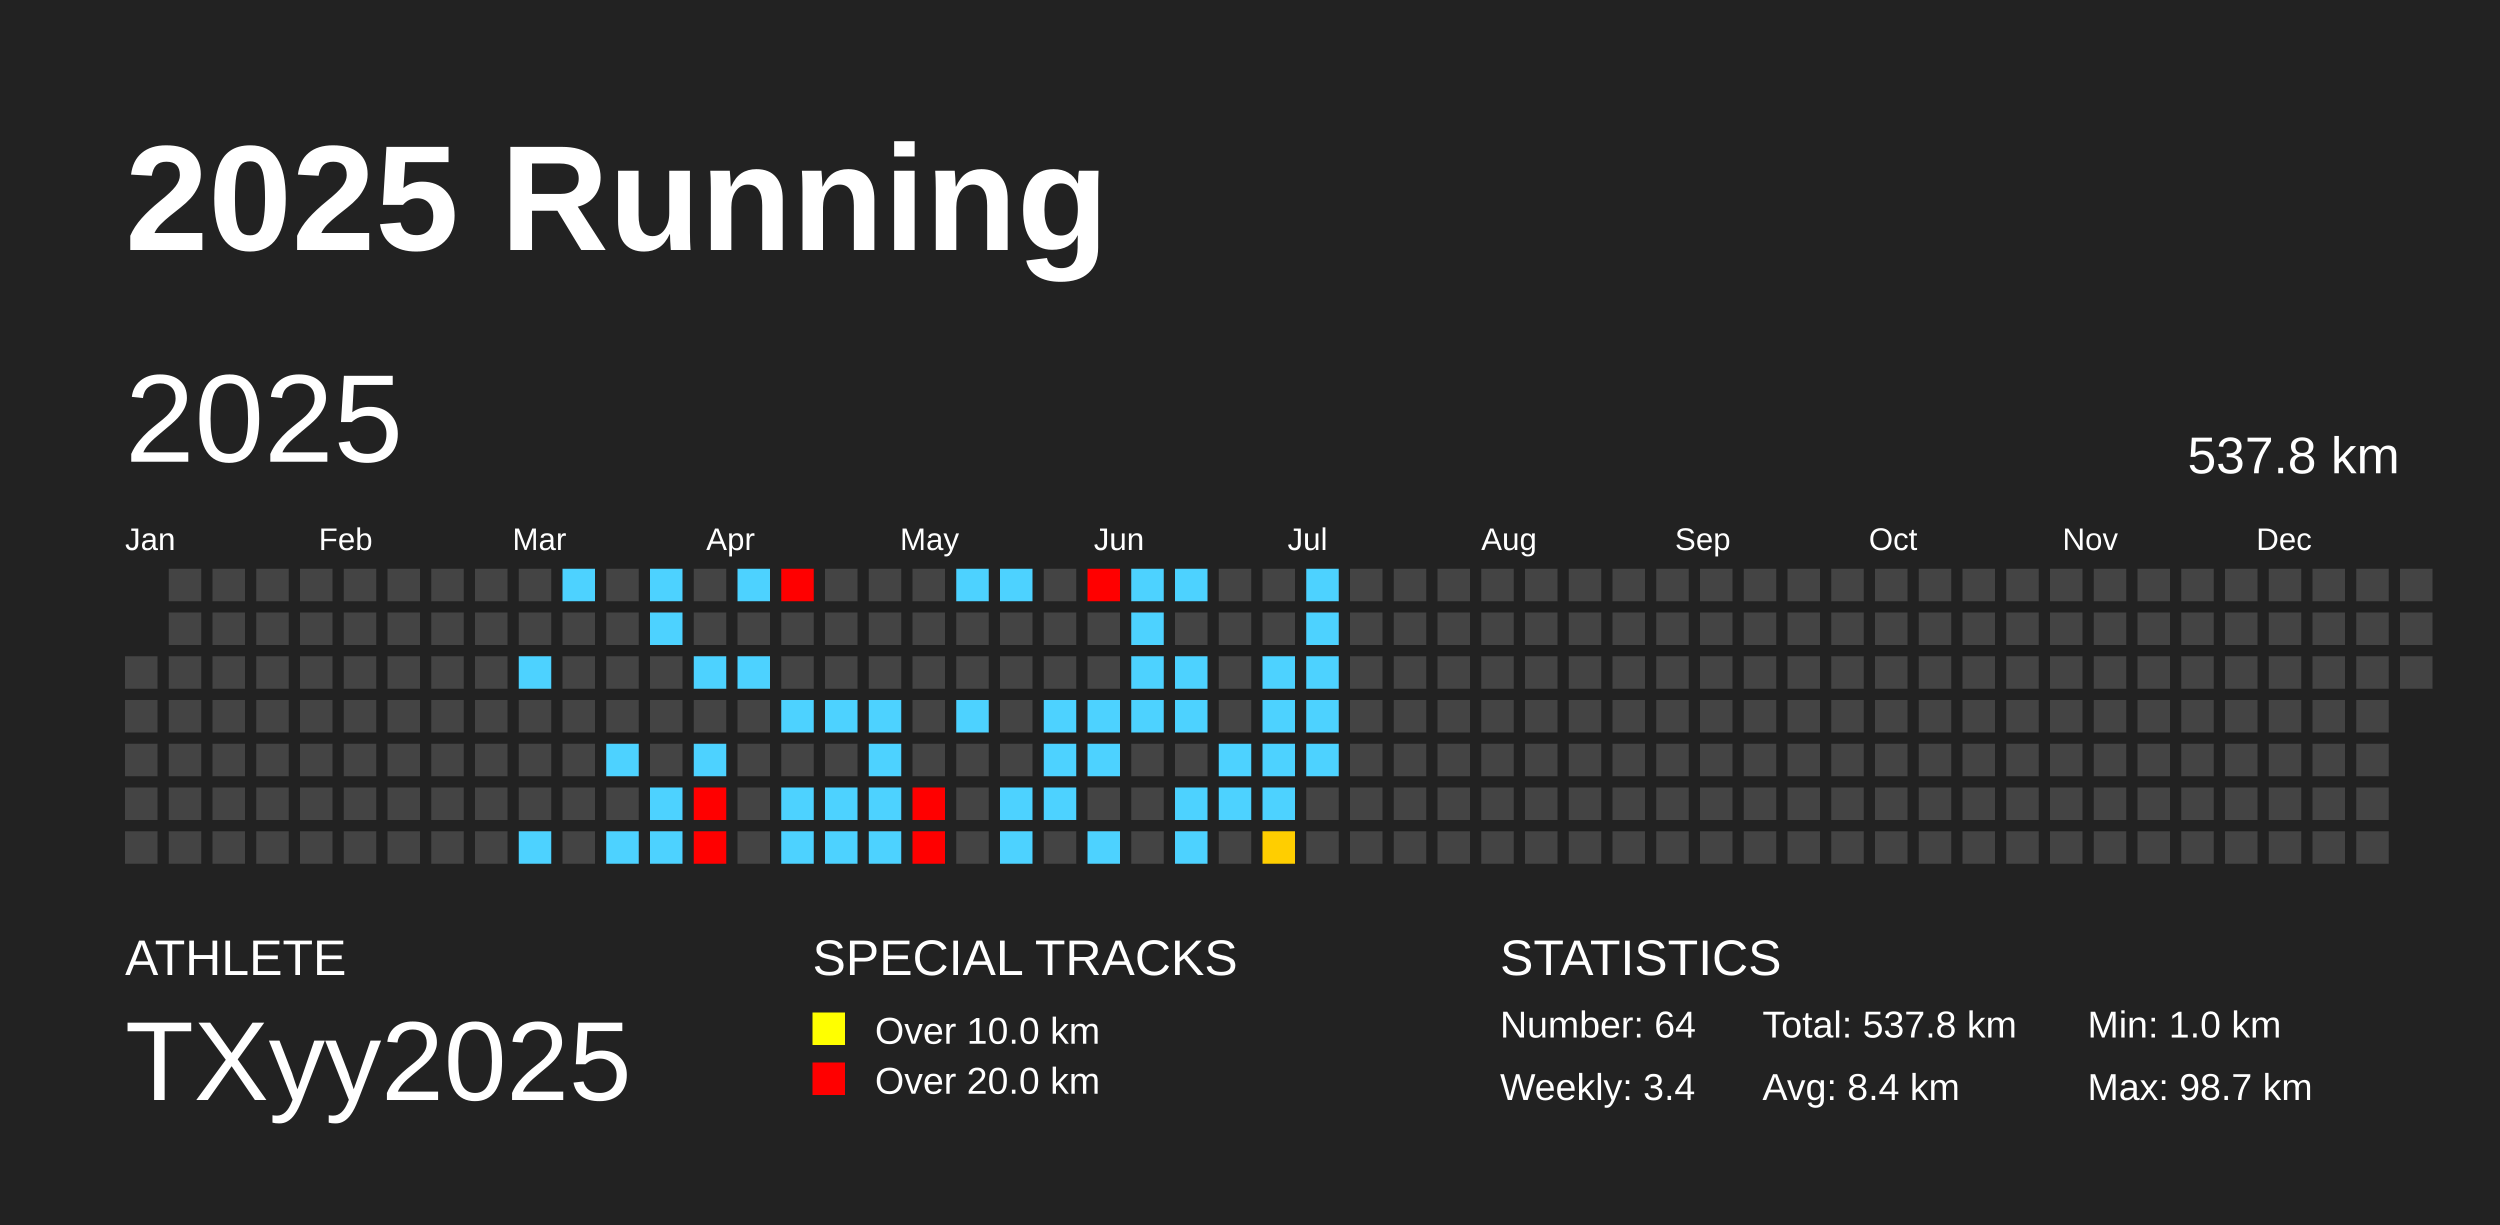
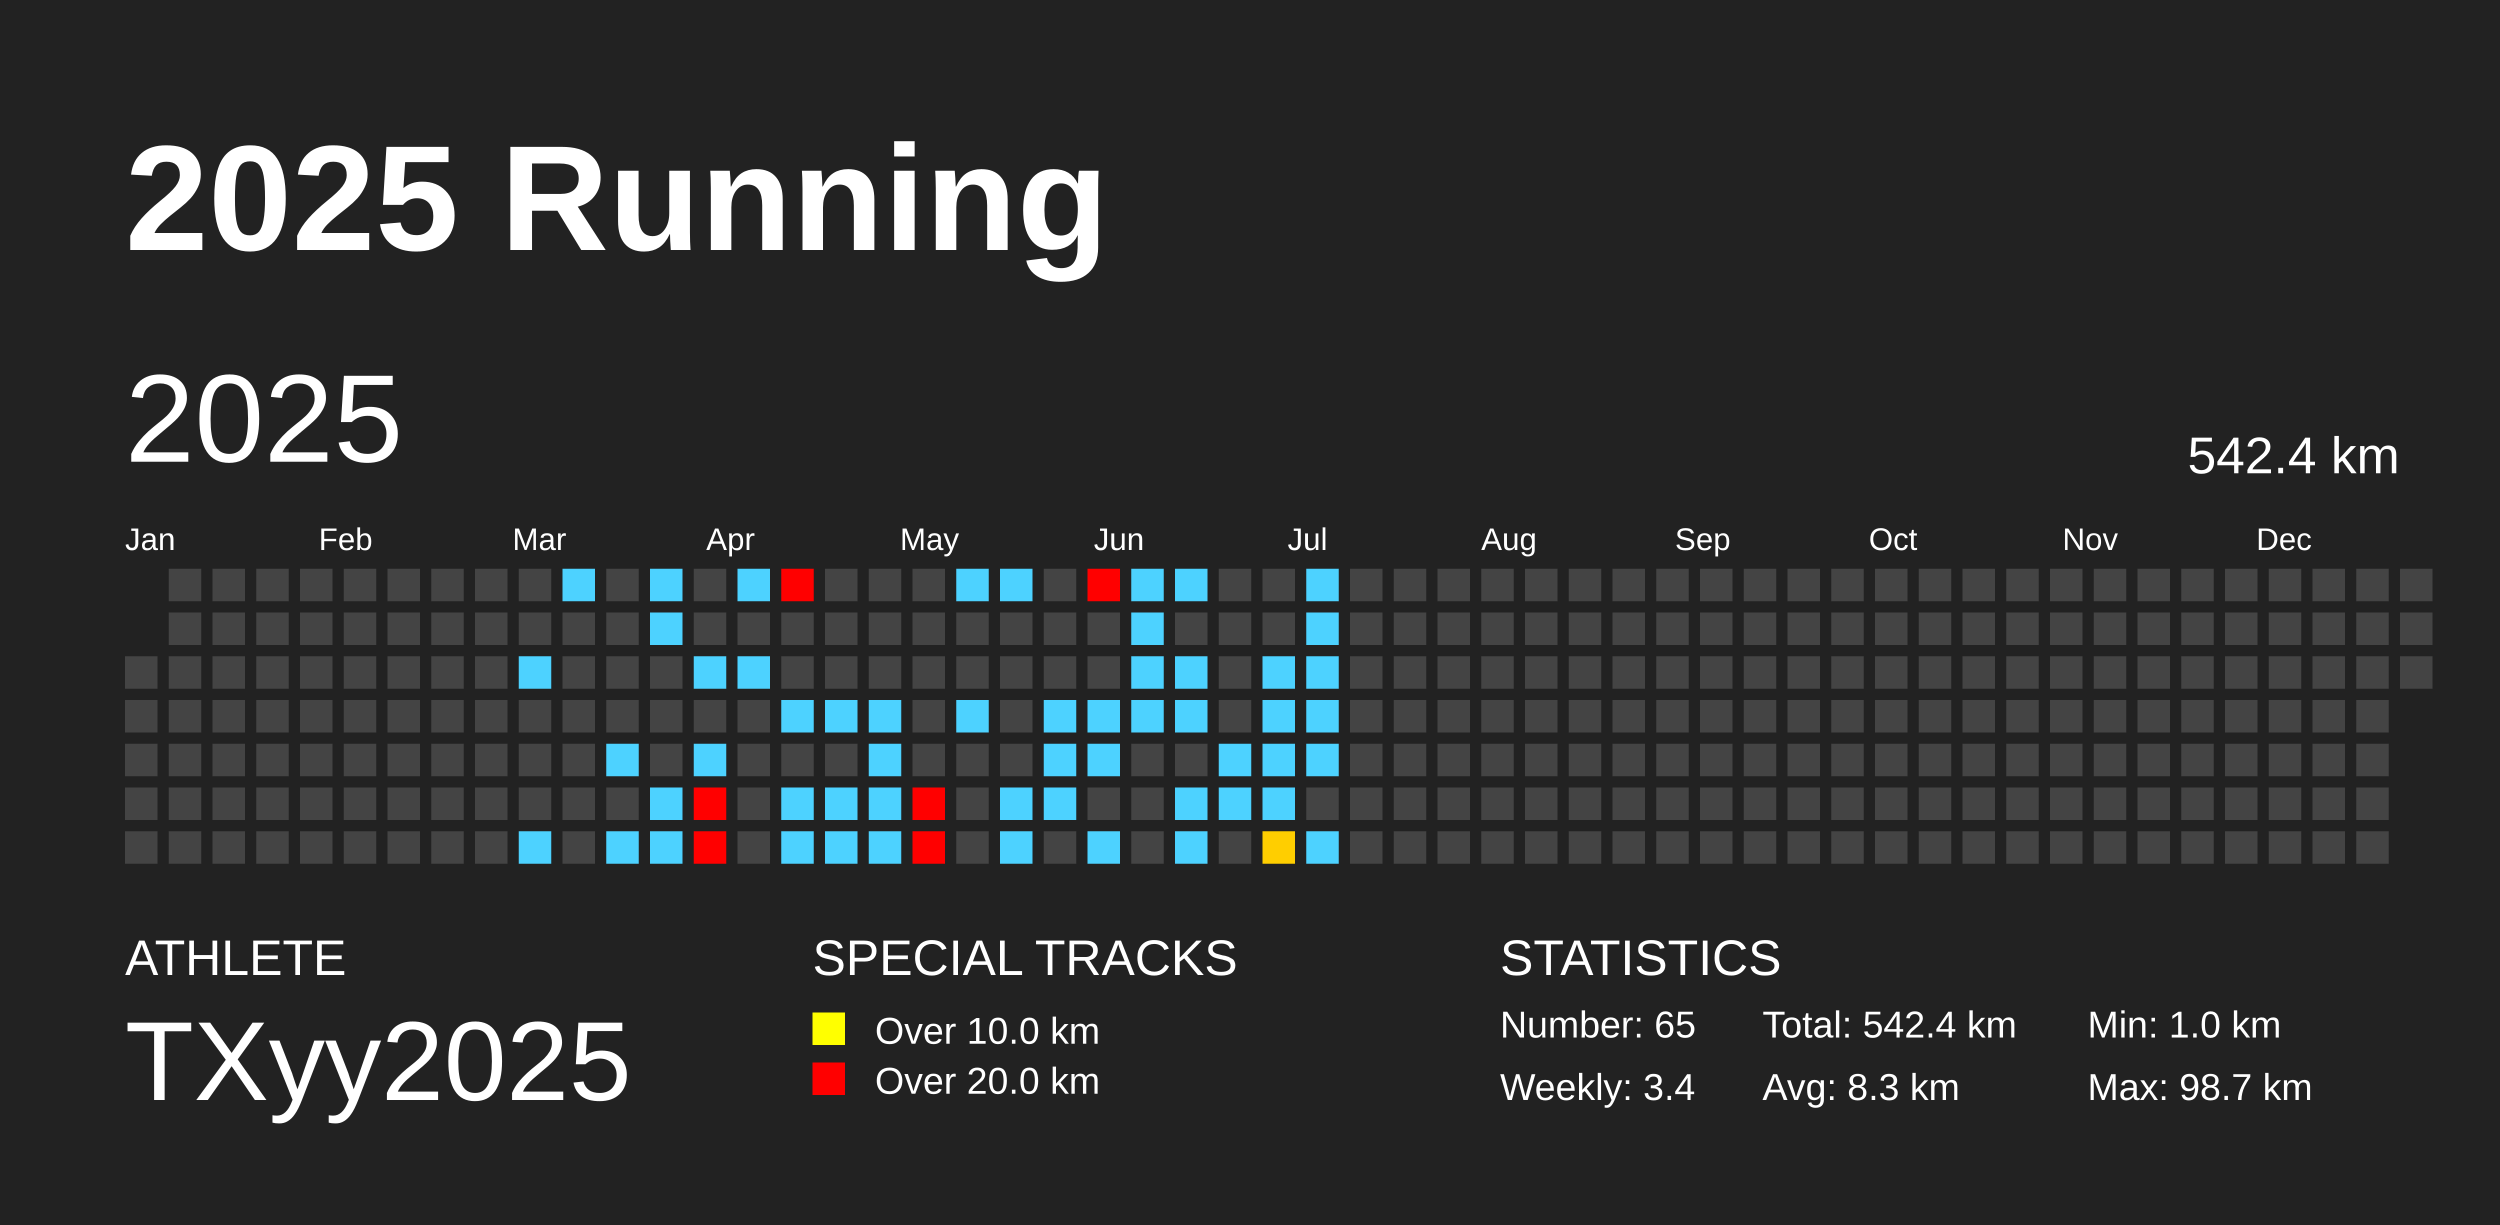
<svg xmlns="http://www.w3.org/2000/svg" baseProfile="full" height="98mm" version="1.1" viewBox="0,0,200,98" width="200mm">
  <defs />
  <rect fill="#222222" height="98" width="200" x="0" y="0" />
  <text fill="#FFFFFF" style="font-size:12px; font-family:Arial; font-weight:bold;" x="10" y="20">2025 Running</text>
  <text fill="#FFFFFF" style="font-size:4px; font-family:Arial" x="10" y="78">ATHLETE</text>
  <text fill="#FFFFFF" style="font-size:9px; font-family:Arial" x="10" y="88">TXyy2025</text>
  <text fill="#FFFFFF" style="font-size:4px; font-family:Arial" x="65" y="78">SPECIAL TRACKS</text>
  <rect fill="yellow" height="2.6" width="2.6" x="65" y="81" />
  <text fill="#FFFFFF" style="font-size:3px; font-family:Arial" x="70" y="83.5">Over 10.0 km</text>
  <rect fill="red" height="2.6" width="2.6" x="65" y="85" />
  <text fill="#FFFFFF" style="font-size:3px; font-family:Arial" x="70" y="87.5">Over 20.0 km</text>
  <text fill="#FFFFFF" style="font-size:4px; font-family:Arial" x="120" y="78">STATISTICS</text>
-   <text fill="#FFFFFF" style="font-size:3px; font-family:Arial" x="120" y="83">Number: 64</text>
+   <text fill="#FFFFFF" style="font-size:3px; font-family:Arial" x="120" y="83">Number: 65</text>
  <text fill="#FFFFFF" style="font-size:3px; font-family:Arial" x="120" y="88">Weekly: 3.4</text>
-   <text fill="#FFFFFF" style="font-size:3px; font-family:Arial" x="141" y="83">Total: 537.8 km</text>
-   <text fill="#FFFFFF" style="font-size:3px; font-family:Arial" x="141" y="88">Avg: 8.4 km</text>
+   <text fill="#FFFFFF" style="font-size:3px; font-family:Arial" x="141" y="83">Total: 542.4 km</text>
+   <text fill="#FFFFFF" style="font-size:3px; font-family:Arial" x="141" y="88">Avg: 8.3 km</text>
  <text fill="#FFFFFF" style="font-size:3px; font-family:Arial" x="167" y="83">Min: 1.0 km</text>
  <text fill="#FFFFFF" style="font-size:3px; font-family:Arial" x="167" y="88">Max: 98.7 km</text>
  <text dominant-baseline="hanging" fill="#FFFFFF" style="font-size:10.0px; font-family:Arial;" x="10" y="30">2025</text>
-   <text dominant-baseline="hanging" fill="#FFFFFF" style="font-size:4.125px; font-family:Arial;" x="175" y="35">537.8 km</text>
+   <text dominant-baseline="hanging" fill="#FFFFFF" style="font-size:4.125px; font-family:Arial;" x="175" y="35">542.4 km</text>
  <text fill="#FFFFFF" style="font-size:2.5px; font-family:Arial" x="10.0" y="44">Jan</text>
  <text fill="#FFFFFF" style="font-size:2.5px; font-family:Arial" x="25.5" y="44">Feb</text>
  <text fill="#FFFFFF" style="font-size:2.5px; font-family:Arial" x="41.0" y="44">Mar</text>
  <text fill="#FFFFFF" style="font-size:2.5px; font-family:Arial" x="56.5" y="44">Apr</text>
  <text fill="#FFFFFF" style="font-size:2.5px; font-family:Arial" x="72.0" y="44">May</text>
  <text fill="#FFFFFF" style="font-size:2.5px; font-family:Arial" x="87.5" y="44">Jun</text>
  <text fill="#FFFFFF" style="font-size:2.5px; font-family:Arial" x="103.0" y="44">Jul</text>
  <text fill="#FFFFFF" style="font-size:2.5px; font-family:Arial" x="118.5" y="44">Aug</text>
  <text fill="#FFFFFF" style="font-size:2.5px; font-family:Arial" x="134.0" y="44">Sep</text>
  <text fill="#FFFFFF" style="font-size:2.5px; font-family:Arial" x="149.5" y="44">Oct</text>
  <text fill="#FFFFFF" style="font-size:2.5px; font-family:Arial" x="165.0" y="44">Nov</text>
  <text fill="#FFFFFF" style="font-size:2.5px; font-family:Arial" x="180.5" y="44">Dec</text>
  <rect fill="#444444" height="2.6" width="2.6" x="10.0" y="52.5" />
  <rect fill="#444444" height="2.6" width="2.6" x="10.0" y="56.0" />
  <rect fill="#444444" height="2.6" width="2.6" x="10.0" y="59.5" />
  <rect fill="#444444" height="2.6" width="2.6" x="10.0" y="63.0" />
  <rect fill="#444444" height="2.6" width="2.6" x="10.0" y="66.5" />
  <rect fill="#444444" height="2.6" width="2.6" x="13.5" y="45.5" />
  <rect fill="#444444" height="2.6" width="2.6" x="13.5" y="49.0" />
  <rect fill="#444444" height="2.6" width="2.6" x="13.5" y="52.5" />
  <rect fill="#444444" height="2.6" width="2.6" x="13.5" y="56.0" />
  <rect fill="#444444" height="2.6" width="2.6" x="13.5" y="59.5" />
  <rect fill="#444444" height="2.6" width="2.6" x="13.5" y="63.0" />
  <rect fill="#444444" height="2.6" width="2.6" x="13.5" y="66.5" />
  <rect fill="#444444" height="2.6" width="2.6" x="17.0" y="45.5" />
  <rect fill="#444444" height="2.6" width="2.6" x="17.0" y="49.0" />
  <rect fill="#444444" height="2.6" width="2.6" x="17.0" y="52.5" />
  <rect fill="#444444" height="2.6" width="2.6" x="17.0" y="56.0" />
  <rect fill="#444444" height="2.6" width="2.6" x="17.0" y="59.5" />
  <rect fill="#444444" height="2.6" width="2.6" x="17.0" y="63.0" />
  <rect fill="#444444" height="2.6" width="2.6" x="17.0" y="66.5" />
  <rect fill="#444444" height="2.6" width="2.6" x="20.5" y="45.5" />
  <rect fill="#444444" height="2.6" width="2.6" x="20.5" y="49.0" />
  <rect fill="#444444" height="2.6" width="2.6" x="20.5" y="52.5" />
  <rect fill="#444444" height="2.6" width="2.6" x="20.5" y="56.0" />
  <rect fill="#444444" height="2.6" width="2.6" x="20.5" y="59.5" />
  <rect fill="#444444" height="2.6" width="2.6" x="20.5" y="63.0" />
  <rect fill="#444444" height="2.6" width="2.6" x="20.5" y="66.5" />
  <rect fill="#444444" height="2.6" width="2.6" x="24.0" y="45.5" />
  <rect fill="#444444" height="2.6" width="2.6" x="24.0" y="49.0" />
  <rect fill="#444444" height="2.6" width="2.6" x="24.0" y="52.5" />
  <rect fill="#444444" height="2.6" width="2.6" x="24.0" y="56.0" />
  <rect fill="#444444" height="2.6" width="2.6" x="24.0" y="59.5" />
  <rect fill="#444444" height="2.6" width="2.6" x="24.0" y="63.0" />
  <rect fill="#444444" height="2.6" width="2.6" x="24.0" y="66.5" />
  <rect fill="#444444" height="2.6" width="2.6" x="27.5" y="45.5" />
  <rect fill="#444444" height="2.6" width="2.6" x="27.5" y="49.0" />
  <rect fill="#444444" height="2.6" width="2.6" x="27.5" y="52.5" />
  <rect fill="#444444" height="2.6" width="2.6" x="27.5" y="56.0" />
  <rect fill="#444444" height="2.6" width="2.6" x="27.5" y="59.5" />
  <rect fill="#444444" height="2.6" width="2.6" x="27.5" y="63.0" />
  <rect fill="#444444" height="2.6" width="2.6" x="27.5" y="66.5" />
  <rect fill="#444444" height="2.6" width="2.6" x="31.0" y="45.5" />
  <rect fill="#444444" height="2.6" width="2.6" x="31.0" y="49.0" />
  <rect fill="#444444" height="2.6" width="2.6" x="31.0" y="52.5" />
  <rect fill="#444444" height="2.6" width="2.6" x="31.0" y="56.0" />
  <rect fill="#444444" height="2.6" width="2.6" x="31.0" y="59.5" />
  <rect fill="#444444" height="2.6" width="2.6" x="31.0" y="63.0" />
  <rect fill="#444444" height="2.6" width="2.6" x="31.0" y="66.5" />
  <rect fill="#444444" height="2.6" width="2.6" x="34.5" y="45.5" />
  <rect fill="#444444" height="2.6" width="2.6" x="34.5" y="49.0" />
  <rect fill="#444444" height="2.6" width="2.6" x="34.5" y="52.5" />
  <rect fill="#444444" height="2.6" width="2.6" x="34.5" y="56.0" />
  <rect fill="#444444" height="2.6" width="2.6" x="34.5" y="59.5" />
  <rect fill="#444444" height="2.6" width="2.6" x="34.5" y="63.0" />
  <rect fill="#444444" height="2.6" width="2.6" x="34.5" y="66.5" />
  <rect fill="#444444" height="2.6" width="2.6" x="38.0" y="45.5" />
  <rect fill="#444444" height="2.6" width="2.6" x="38.0" y="49.0" />
  <rect fill="#444444" height="2.6" width="2.6" x="38.0" y="52.5" />
  <rect fill="#444444" height="2.6" width="2.6" x="38.0" y="56.0" />
  <rect fill="#444444" height="2.6" width="2.6" x="38.0" y="59.5" />
  <rect fill="#444444" height="2.6" width="2.6" x="38.0" y="63.0" />
  <rect fill="#444444" height="2.6" width="2.6" x="38.0" y="66.5" />
  <rect fill="#444444" height="2.6" width="2.6" x="41.5" y="45.5" />
  <rect fill="#444444" height="2.6" width="2.6" x="41.5" y="49.0" />
  <rect fill="#4dd2ff" height="2.6" width="2.6" x="41.5" y="52.5" />
  <rect fill="#444444" height="2.6" width="2.6" x="41.5" y="56.0" />
  <rect fill="#444444" height="2.6" width="2.6" x="41.5" y="59.5" />
  <rect fill="#444444" height="2.6" width="2.6" x="41.5" y="63.0" />
  <rect fill="#4dd2ff" height="2.6" width="2.6" x="41.5" y="66.5" />
  <rect fill="#4dd2ff" height="2.6" width="2.6" x="45.0" y="45.5" />
  <rect fill="#444444" height="2.6" width="2.6" x="45.0" y="49.0" />
  <rect fill="#444444" height="2.6" width="2.6" x="45.0" y="52.5" />
  <rect fill="#444444" height="2.6" width="2.6" x="45.0" y="56.0" />
  <rect fill="#444444" height="2.6" width="2.6" x="45.0" y="59.5" />
  <rect fill="#444444" height="2.6" width="2.6" x="45.0" y="63.0" />
  <rect fill="#444444" height="2.6" width="2.6" x="45.0" y="66.5" />
  <rect fill="#444444" height="2.6" width="2.6" x="48.5" y="45.5" />
  <rect fill="#444444" height="2.6" width="2.6" x="48.5" y="49.0" />
  <rect fill="#444444" height="2.6" width="2.6" x="48.5" y="52.5" />
  <rect fill="#444444" height="2.6" width="2.6" x="48.5" y="56.0" />
  <rect fill="#4dd2ff" height="2.6" width="2.6" x="48.5" y="59.5" />
  <rect fill="#444444" height="2.6" width="2.6" x="48.5" y="63.0" />
  <rect fill="#4dd2ff" height="2.6" width="2.6" x="48.5" y="66.5" />
  <rect fill="#4dd2ff" height="2.6" width="2.6" x="52.0" y="45.5" />
  <rect fill="#4dd2ff" height="2.6" width="2.6" x="52.0" y="49.0" />
  <rect fill="#444444" height="2.6" width="2.6" x="52.0" y="52.5" />
  <rect fill="#444444" height="2.6" width="2.6" x="52.0" y="56.0" />
  <rect fill="#444444" height="2.6" width="2.6" x="52.0" y="59.5" />
  <rect fill="#4dd2ff" height="2.6" width="2.6" x="52.0" y="63.0" />
  <rect fill="#4dd2ff" height="2.6" width="2.6" x="52.0" y="66.5" />
  <rect fill="#444444" height="2.6" width="2.6" x="55.5" y="45.5" />
  <rect fill="#444444" height="2.6" width="2.6" x="55.5" y="49.0" />
  <rect fill="#4dd2ff" height="2.6" width="2.6" x="55.5" y="52.5" />
  <rect fill="#444444" height="2.6" width="2.6" x="55.5" y="56.0" />
  <rect fill="#4dd2ff" height="2.6" width="2.6" x="55.5" y="59.5" />
  <rect fill="red" height="2.6" width="2.6" x="55.5" y="63.0" />
  <rect fill="red" height="2.6" width="2.6" x="55.5" y="66.5" />
  <rect fill="#4dd2ff" height="2.6" width="2.6" x="59.0" y="45.5" />
  <rect fill="#444444" height="2.6" width="2.6" x="59.0" y="49.0" />
  <rect fill="#4dd2ff" height="2.6" width="2.6" x="59.0" y="52.5" />
  <rect fill="#444444" height="2.6" width="2.6" x="59.0" y="56.0" />
  <rect fill="#444444" height="2.6" width="2.6" x="59.0" y="59.5" />
  <rect fill="#444444" height="2.6" width="2.6" x="59.0" y="63.0" />
  <rect fill="#444444" height="2.6" width="2.6" x="59.0" y="66.5" />
  <rect fill="red" height="2.6" width="2.6" x="62.5" y="45.5" />
  <rect fill="#444444" height="2.6" width="2.6" x="62.5" y="49.0" />
  <rect fill="#444444" height="2.6" width="2.6" x="62.5" y="52.5" />
  <rect fill="#4dd2ff" height="2.6" width="2.6" x="62.5" y="56.0" />
  <rect fill="#444444" height="2.6" width="2.6" x="62.5" y="59.5" />
  <rect fill="#4dd2ff" height="2.6" width="2.6" x="62.5" y="63.0" />
  <rect fill="#4dd2ff" height="2.6" width="2.6" x="62.5" y="66.5" />
  <rect fill="#444444" height="2.6" width="2.6" x="66.0" y="45.5" />
  <rect fill="#444444" height="2.6" width="2.6" x="66.0" y="49.0" />
  <rect fill="#444444" height="2.6" width="2.6" x="66.0" y="52.5" />
  <rect fill="#4dd2ff" height="2.6" width="2.6" x="66.0" y="56.0" />
  <rect fill="#444444" height="2.6" width="2.6" x="66.0" y="59.5" />
  <rect fill="#4dd2ff" height="2.6" width="2.6" x="66.0" y="63.0" />
  <rect fill="#4dd2ff" height="2.6" width="2.6" x="66.0" y="66.5" />
  <rect fill="#444444" height="2.6" width="2.6" x="69.5" y="45.5" />
  <rect fill="#444444" height="2.6" width="2.6" x="69.5" y="49.0" />
  <rect fill="#444444" height="2.6" width="2.6" x="69.5" y="52.5" />
  <rect fill="#4dd2ff" height="2.6" width="2.6" x="69.5" y="56.0" />
  <rect fill="#4dd2ff" height="2.6" width="2.6" x="69.5" y="59.5" />
  <rect fill="#4dd2ff" height="2.6" width="2.6" x="69.5" y="63.0" />
  <rect fill="#4dd2ff" height="2.6" width="2.6" x="69.5" y="66.5" />
  <rect fill="#444444" height="2.6" width="2.6" x="73.0" y="45.5" />
  <rect fill="#444444" height="2.6" width="2.6" x="73.0" y="49.0" />
  <rect fill="#444444" height="2.6" width="2.6" x="73.0" y="52.5" />
  <rect fill="#444444" height="2.6" width="2.6" x="73.0" y="56.0" />
  <rect fill="#444444" height="2.6" width="2.6" x="73.0" y="59.5" />
  <rect fill="red" height="2.6" width="2.6" x="73.0" y="63.0" />
  <rect fill="red" height="2.6" width="2.6" x="73.0" y="66.5" />
  <rect fill="#4dd2ff" height="2.6" width="2.6" x="76.5" y="45.5" />
  <rect fill="#444444" height="2.6" width="2.6" x="76.5" y="49.0" />
  <rect fill="#444444" height="2.6" width="2.6" x="76.5" y="52.5" />
  <rect fill="#4dd2ff" height="2.6" width="2.6" x="76.5" y="56.0" />
  <rect fill="#444444" height="2.6" width="2.6" x="76.5" y="59.5" />
  <rect fill="#444444" height="2.6" width="2.6" x="76.5" y="63.0" />
  <rect fill="#444444" height="2.6" width="2.6" x="76.5" y="66.5" />
  <rect fill="#4dd2ff" height="2.6" width="2.6" x="80.0" y="45.5" />
  <rect fill="#444444" height="2.6" width="2.6" x="80.0" y="49.0" />
  <rect fill="#444444" height="2.6" width="2.6" x="80.0" y="52.5" />
  <rect fill="#444444" height="2.6" width="2.6" x="80.0" y="56.0" />
  <rect fill="#444444" height="2.6" width="2.6" x="80.0" y="59.5" />
  <rect fill="#4dd2ff" height="2.6" width="2.6" x="80.0" y="63.0" />
  <rect fill="#4dd2ff" height="2.6" width="2.6" x="80.0" y="66.5" />
  <rect fill="#444444" height="2.6" width="2.6" x="83.5" y="45.5" />
  <rect fill="#444444" height="2.6" width="2.6" x="83.5" y="49.0" />
  <rect fill="#444444" height="2.6" width="2.6" x="83.5" y="52.5" />
  <rect fill="#4dd2ff" height="2.6" width="2.6" x="83.5" y="56.0" />
  <rect fill="#4dd2ff" height="2.6" width="2.6" x="83.5" y="59.5" />
  <rect fill="#4dd2ff" height="2.6" width="2.6" x="83.5" y="63.0" />
  <rect fill="#444444" height="2.6" width="2.6" x="83.5" y="66.5" />
  <rect fill="red" height="2.6" width="2.6" x="87.0" y="45.5" />
  <rect fill="#444444" height="2.6" width="2.6" x="87.0" y="49.0" />
  <rect fill="#444444" height="2.6" width="2.6" x="87.0" y="52.5" />
  <rect fill="#4dd2ff" height="2.6" width="2.6" x="87.0" y="56.0" />
  <rect fill="#4dd2ff" height="2.6" width="2.6" x="87.0" y="59.5" />
  <rect fill="#444444" height="2.6" width="2.6" x="87.0" y="63.0" />
  <rect fill="#4dd2ff" height="2.6" width="2.6" x="87.0" y="66.5" />
  <rect fill="#4dd2ff" height="2.6" width="2.6" x="90.5" y="45.5" />
  <rect fill="#4dd2ff" height="2.6" width="2.6" x="90.5" y="49.0" />
  <rect fill="#4dd2ff" height="2.6" width="2.6" x="90.5" y="52.5" />
  <rect fill="#4dd2ff" height="2.6" width="2.6" x="90.5" y="56.0" />
  <rect fill="#444444" height="2.6" width="2.6" x="90.5" y="59.5" />
  <rect fill="#444444" height="2.6" width="2.6" x="90.5" y="63.0" />
  <rect fill="#444444" height="2.6" width="2.6" x="90.5" y="66.5" />
  <rect fill="#4dd2ff" height="2.6" width="2.6" x="94.0" y="45.5" />
  <rect fill="#444444" height="2.6" width="2.6" x="94.0" y="49.0" />
  <rect fill="#4dd2ff" height="2.6" width="2.6" x="94.0" y="52.5" />
  <rect fill="#4dd2ff" height="2.6" width="2.6" x="94.0" y="56.0" />
  <rect fill="#444444" height="2.6" width="2.6" x="94.0" y="59.5" />
  <rect fill="#4dd2ff" height="2.6" width="2.6" x="94.0" y="63.0" />
  <rect fill="#4dd2ff" height="2.6" width="2.6" x="94.0" y="66.5" />
  <rect fill="#444444" height="2.6" width="2.6" x="97.5" y="45.5" />
  <rect fill="#444444" height="2.6" width="2.6" x="97.5" y="49.0" />
  <rect fill="#444444" height="2.6" width="2.6" x="97.5" y="52.5" />
  <rect fill="#444444" height="2.6" width="2.6" x="97.5" y="56.0" />
  <rect fill="#4dd2ff" height="2.6" width="2.6" x="97.5" y="59.5" />
  <rect fill="#4dd2ff" height="2.6" width="2.6" x="97.5" y="63.0" />
  <rect fill="#444444" height="2.6" width="2.6" x="97.5" y="66.5" />
  <rect fill="#444444" height="2.6" width="2.6" x="101.0" y="45.5" />
  <rect fill="#444444" height="2.6" width="2.6" x="101.0" y="49.0" />
  <rect fill="#4dd2ff" height="2.6" width="2.6" x="101.0" y="52.5" />
  <rect fill="#4dd2ff" height="2.6" width="2.6" x="101.0" y="56.0" />
  <rect fill="#4dd2ff" height="2.6" width="2.6" x="101.0" y="59.5" />
  <rect fill="#4dd2ff" height="2.6" width="2.6" x="101.0" y="63.0" />
  <rect fill="#ffce00" height="2.6" width="2.6" x="101.0" y="66.5" />
  <rect fill="#4dd2ff" height="2.6" width="2.6" x="104.5" y="45.5" />
  <rect fill="#4dd2ff" height="2.6" width="2.6" x="104.5" y="49.0" />
  <rect fill="#4dd2ff" height="2.6" width="2.6" x="104.5" y="52.5" />
  <rect fill="#4dd2ff" height="2.6" width="2.6" x="104.5" y="56.0" />
  <rect fill="#4dd2ff" height="2.6" width="2.6" x="104.5" y="59.5" />
  <rect fill="#444444" height="2.6" width="2.6" x="104.5" y="63.0" />
-   <rect fill="#444444" height="2.6" width="2.6" x="104.5" y="66.5" />
+   <rect fill="#4dd2ff" height="2.6" width="2.6" x="104.5" y="66.5" />
  <rect fill="#444444" height="2.6" width="2.6" x="108.0" y="45.5" />
  <rect fill="#444444" height="2.6" width="2.6" x="108.0" y="49.0" />
  <rect fill="#444444" height="2.6" width="2.6" x="108.0" y="52.5" />
  <rect fill="#444444" height="2.6" width="2.6" x="108.0" y="56.0" />
  <rect fill="#444444" height="2.6" width="2.6" x="108.0" y="59.5" />
  <rect fill="#444444" height="2.6" width="2.6" x="108.0" y="63.0" />
  <rect fill="#444444" height="2.6" width="2.6" x="108.0" y="66.5" />
  <rect fill="#444444" height="2.6" width="2.6" x="111.5" y="45.5" />
  <rect fill="#444444" height="2.6" width="2.6" x="111.5" y="49.0" />
  <rect fill="#444444" height="2.6" width="2.6" x="111.5" y="52.5" />
  <rect fill="#444444" height="2.6" width="2.6" x="111.5" y="56.0" />
  <rect fill="#444444" height="2.6" width="2.6" x="111.5" y="59.5" />
  <rect fill="#444444" height="2.6" width="2.6" x="111.5" y="63.0" />
  <rect fill="#444444" height="2.6" width="2.6" x="111.5" y="66.5" />
  <rect fill="#444444" height="2.6" width="2.6" x="115.0" y="45.5" />
  <rect fill="#444444" height="2.6" width="2.6" x="115.0" y="49.0" />
  <rect fill="#444444" height="2.6" width="2.6" x="115.0" y="52.5" />
  <rect fill="#444444" height="2.6" width="2.6" x="115.0" y="56.0" />
  <rect fill="#444444" height="2.6" width="2.6" x="115.0" y="59.5" />
  <rect fill="#444444" height="2.6" width="2.6" x="115.0" y="63.0" />
  <rect fill="#444444" height="2.6" width="2.6" x="115.0" y="66.5" />
  <rect fill="#444444" height="2.6" width="2.6" x="118.5" y="45.5" />
  <rect fill="#444444" height="2.6" width="2.6" x="118.5" y="49.0" />
  <rect fill="#444444" height="2.6" width="2.6" x="118.5" y="52.5" />
  <rect fill="#444444" height="2.6" width="2.6" x="118.5" y="56.0" />
  <rect fill="#444444" height="2.6" width="2.6" x="118.5" y="59.5" />
  <rect fill="#444444" height="2.6" width="2.6" x="118.5" y="63.0" />
  <rect fill="#444444" height="2.6" width="2.6" x="118.5" y="66.5" />
  <rect fill="#444444" height="2.6" width="2.6" x="122.0" y="45.5" />
  <rect fill="#444444" height="2.6" width="2.6" x="122.0" y="49.0" />
  <rect fill="#444444" height="2.6" width="2.6" x="122.0" y="52.5" />
  <rect fill="#444444" height="2.6" width="2.6" x="122.0" y="56.0" />
  <rect fill="#444444" height="2.6" width="2.6" x="122.0" y="59.5" />
  <rect fill="#444444" height="2.6" width="2.6" x="122.0" y="63.0" />
  <rect fill="#444444" height="2.6" width="2.6" x="122.0" y="66.5" />
  <rect fill="#444444" height="2.6" width="2.6" x="125.5" y="45.5" />
  <rect fill="#444444" height="2.6" width="2.6" x="125.5" y="49.0" />
  <rect fill="#444444" height="2.6" width="2.6" x="125.5" y="52.5" />
  <rect fill="#444444" height="2.6" width="2.6" x="125.5" y="56.0" />
  <rect fill="#444444" height="2.6" width="2.6" x="125.5" y="59.5" />
  <rect fill="#444444" height="2.6" width="2.6" x="125.5" y="63.0" />
  <rect fill="#444444" height="2.6" width="2.6" x="125.5" y="66.5" />
  <rect fill="#444444" height="2.6" width="2.6" x="129.0" y="45.5" />
  <rect fill="#444444" height="2.6" width="2.6" x="129.0" y="49.0" />
  <rect fill="#444444" height="2.6" width="2.6" x="129.0" y="52.5" />
  <rect fill="#444444" height="2.6" width="2.6" x="129.0" y="56.0" />
  <rect fill="#444444" height="2.6" width="2.6" x="129.0" y="59.5" />
  <rect fill="#444444" height="2.6" width="2.6" x="129.0" y="63.0" />
  <rect fill="#444444" height="2.6" width="2.6" x="129.0" y="66.5" />
  <rect fill="#444444" height="2.6" width="2.6" x="132.5" y="45.5" />
  <rect fill="#444444" height="2.6" width="2.6" x="132.5" y="49.0" />
  <rect fill="#444444" height="2.6" width="2.6" x="132.5" y="52.5" />
  <rect fill="#444444" height="2.6" width="2.6" x="132.5" y="56.0" />
  <rect fill="#444444" height="2.6" width="2.6" x="132.5" y="59.5" />
  <rect fill="#444444" height="2.6" width="2.6" x="132.5" y="63.0" />
  <rect fill="#444444" height="2.6" width="2.6" x="132.5" y="66.5" />
  <rect fill="#444444" height="2.6" width="2.6" x="136.0" y="45.5" />
  <rect fill="#444444" height="2.6" width="2.6" x="136.0" y="49.0" />
  <rect fill="#444444" height="2.6" width="2.6" x="136.0" y="52.5" />
  <rect fill="#444444" height="2.6" width="2.6" x="136.0" y="56.0" />
  <rect fill="#444444" height="2.6" width="2.6" x="136.0" y="59.5" />
  <rect fill="#444444" height="2.6" width="2.6" x="136.0" y="63.0" />
  <rect fill="#444444" height="2.6" width="2.6" x="136.0" y="66.5" />
  <rect fill="#444444" height="2.6" width="2.6" x="139.5" y="45.5" />
  <rect fill="#444444" height="2.6" width="2.6" x="139.5" y="49.0" />
  <rect fill="#444444" height="2.6" width="2.6" x="139.5" y="52.5" />
  <rect fill="#444444" height="2.6" width="2.6" x="139.5" y="56.0" />
  <rect fill="#444444" height="2.6" width="2.6" x="139.5" y="59.5" />
  <rect fill="#444444" height="2.6" width="2.6" x="139.5" y="63.0" />
  <rect fill="#444444" height="2.6" width="2.6" x="139.5" y="66.5" />
  <rect fill="#444444" height="2.6" width="2.6" x="143.0" y="45.5" />
  <rect fill="#444444" height="2.6" width="2.6" x="143.0" y="49.0" />
  <rect fill="#444444" height="2.6" width="2.6" x="143.0" y="52.5" />
  <rect fill="#444444" height="2.6" width="2.6" x="143.0" y="56.0" />
  <rect fill="#444444" height="2.6" width="2.6" x="143.0" y="59.5" />
  <rect fill="#444444" height="2.6" width="2.6" x="143.0" y="63.0" />
  <rect fill="#444444" height="2.6" width="2.6" x="143.0" y="66.5" />
  <rect fill="#444444" height="2.6" width="2.6" x="146.5" y="45.5" />
  <rect fill="#444444" height="2.6" width="2.6" x="146.5" y="49.0" />
  <rect fill="#444444" height="2.6" width="2.6" x="146.5" y="52.5" />
  <rect fill="#444444" height="2.6" width="2.6" x="146.5" y="56.0" />
  <rect fill="#444444" height="2.6" width="2.6" x="146.5" y="59.5" />
  <rect fill="#444444" height="2.6" width="2.6" x="146.5" y="63.0" />
  <rect fill="#444444" height="2.6" width="2.6" x="146.5" y="66.5" />
  <rect fill="#444444" height="2.6" width="2.6" x="150.0" y="45.5" />
  <rect fill="#444444" height="2.6" width="2.6" x="150.0" y="49.0" />
  <rect fill="#444444" height="2.6" width="2.6" x="150.0" y="52.5" />
  <rect fill="#444444" height="2.6" width="2.6" x="150.0" y="56.0" />
  <rect fill="#444444" height="2.6" width="2.6" x="150.0" y="59.5" />
  <rect fill="#444444" height="2.6" width="2.6" x="150.0" y="63.0" />
  <rect fill="#444444" height="2.6" width="2.6" x="150.0" y="66.5" />
  <rect fill="#444444" height="2.6" width="2.6" x="153.5" y="45.5" />
  <rect fill="#444444" height="2.6" width="2.6" x="153.5" y="49.0" />
  <rect fill="#444444" height="2.6" width="2.6" x="153.5" y="52.5" />
  <rect fill="#444444" height="2.6" width="2.6" x="153.5" y="56.0" />
  <rect fill="#444444" height="2.6" width="2.6" x="153.5" y="59.5" />
  <rect fill="#444444" height="2.6" width="2.6" x="153.5" y="63.0" />
  <rect fill="#444444" height="2.6" width="2.6" x="153.5" y="66.5" />
  <rect fill="#444444" height="2.6" width="2.6" x="157.0" y="45.5" />
  <rect fill="#444444" height="2.6" width="2.6" x="157.0" y="49.0" />
  <rect fill="#444444" height="2.6" width="2.6" x="157.0" y="52.5" />
  <rect fill="#444444" height="2.6" width="2.6" x="157.0" y="56.0" />
  <rect fill="#444444" height="2.6" width="2.6" x="157.0" y="59.5" />
  <rect fill="#444444" height="2.6" width="2.6" x="157.0" y="63.0" />
  <rect fill="#444444" height="2.6" width="2.6" x="157.0" y="66.5" />
  <rect fill="#444444" height="2.6" width="2.6" x="160.5" y="45.5" />
  <rect fill="#444444" height="2.6" width="2.6" x="160.5" y="49.0" />
  <rect fill="#444444" height="2.6" width="2.6" x="160.5" y="52.5" />
  <rect fill="#444444" height="2.6" width="2.6" x="160.5" y="56.0" />
  <rect fill="#444444" height="2.6" width="2.6" x="160.5" y="59.5" />
  <rect fill="#444444" height="2.6" width="2.6" x="160.5" y="63.0" />
  <rect fill="#444444" height="2.6" width="2.6" x="160.5" y="66.5" />
  <rect fill="#444444" height="2.6" width="2.6" x="164.0" y="45.5" />
  <rect fill="#444444" height="2.6" width="2.6" x="164.0" y="49.0" />
  <rect fill="#444444" height="2.6" width="2.6" x="164.0" y="52.5" />
  <rect fill="#444444" height="2.6" width="2.6" x="164.0" y="56.0" />
  <rect fill="#444444" height="2.6" width="2.6" x="164.0" y="59.5" />
  <rect fill="#444444" height="2.6" width="2.6" x="164.0" y="63.0" />
  <rect fill="#444444" height="2.6" width="2.6" x="164.0" y="66.5" />
  <rect fill="#444444" height="2.6" width="2.6" x="167.5" y="45.5" />
  <rect fill="#444444" height="2.6" width="2.6" x="167.5" y="49.0" />
  <rect fill="#444444" height="2.6" width="2.6" x="167.5" y="52.5" />
  <rect fill="#444444" height="2.6" width="2.6" x="167.5" y="56.0" />
  <rect fill="#444444" height="2.6" width="2.6" x="167.5" y="59.5" />
  <rect fill="#444444" height="2.6" width="2.6" x="167.5" y="63.0" />
  <rect fill="#444444" height="2.6" width="2.6" x="167.5" y="66.5" />
  <rect fill="#444444" height="2.6" width="2.6" x="171.0" y="45.5" />
  <rect fill="#444444" height="2.6" width="2.6" x="171.0" y="49.0" />
  <rect fill="#444444" height="2.6" width="2.6" x="171.0" y="52.5" />
  <rect fill="#444444" height="2.6" width="2.6" x="171.0" y="56.0" />
  <rect fill="#444444" height="2.6" width="2.6" x="171.0" y="59.5" />
  <rect fill="#444444" height="2.6" width="2.6" x="171.0" y="63.0" />
  <rect fill="#444444" height="2.6" width="2.6" x="171.0" y="66.5" />
  <rect fill="#444444" height="2.6" width="2.6" x="174.5" y="45.5" />
  <rect fill="#444444" height="2.6" width="2.6" x="174.5" y="49.0" />
  <rect fill="#444444" height="2.6" width="2.6" x="174.5" y="52.5" />
  <rect fill="#444444" height="2.6" width="2.6" x="174.5" y="56.0" />
  <rect fill="#444444" height="2.6" width="2.6" x="174.5" y="59.5" />
  <rect fill="#444444" height="2.6" width="2.6" x="174.5" y="63.0" />
  <rect fill="#444444" height="2.6" width="2.6" x="174.5" y="66.5" />
  <rect fill="#444444" height="2.6" width="2.6" x="178.0" y="45.5" />
  <rect fill="#444444" height="2.6" width="2.6" x="178.0" y="49.0" />
  <rect fill="#444444" height="2.6" width="2.6" x="178.0" y="52.5" />
  <rect fill="#444444" height="2.6" width="2.6" x="178.0" y="56.0" />
  <rect fill="#444444" height="2.6" width="2.6" x="178.0" y="59.5" />
  <rect fill="#444444" height="2.6" width="2.6" x="178.0" y="63.0" />
  <rect fill="#444444" height="2.6" width="2.6" x="178.0" y="66.5" />
  <rect fill="#444444" height="2.6" width="2.6" x="181.5" y="45.5" />
  <rect fill="#444444" height="2.6" width="2.6" x="181.5" y="49.0" />
  <rect fill="#444444" height="2.6" width="2.6" x="181.5" y="52.5" />
  <rect fill="#444444" height="2.6" width="2.6" x="181.5" y="56.0" />
  <rect fill="#444444" height="2.6" width="2.6" x="181.5" y="59.5" />
  <rect fill="#444444" height="2.6" width="2.6" x="181.5" y="63.0" />
  <rect fill="#444444" height="2.6" width="2.6" x="181.5" y="66.5" />
  <rect fill="#444444" height="2.6" width="2.6" x="185.0" y="45.5" />
  <rect fill="#444444" height="2.6" width="2.6" x="185.0" y="49.0" />
  <rect fill="#444444" height="2.6" width="2.6" x="185.0" y="52.5" />
  <rect fill="#444444" height="2.6" width="2.6" x="185.0" y="56.0" />
  <rect fill="#444444" height="2.6" width="2.6" x="185.0" y="59.5" />
  <rect fill="#444444" height="2.6" width="2.6" x="185.0" y="63.0" />
  <rect fill="#444444" height="2.6" width="2.6" x="185.0" y="66.5" />
  <rect fill="#444444" height="2.6" width="2.6" x="188.5" y="45.5" />
  <rect fill="#444444" height="2.6" width="2.6" x="188.5" y="49.0" />
  <rect fill="#444444" height="2.6" width="2.6" x="188.5" y="52.5" />
  <rect fill="#444444" height="2.6" width="2.6" x="188.5" y="56.0" />
  <rect fill="#444444" height="2.6" width="2.6" x="188.5" y="59.5" />
  <rect fill="#444444" height="2.6" width="2.6" x="188.5" y="63.0" />
  <rect fill="#444444" height="2.6" width="2.6" x="188.5" y="66.5" />
  <rect fill="#444444" height="2.6" width="2.6" x="192.0" y="45.5" />
  <rect fill="#444444" height="2.6" width="2.6" x="192.0" y="49.0" />
  <rect fill="#444444" height="2.6" width="2.6" x="192.0" y="52.5" />
</svg>
